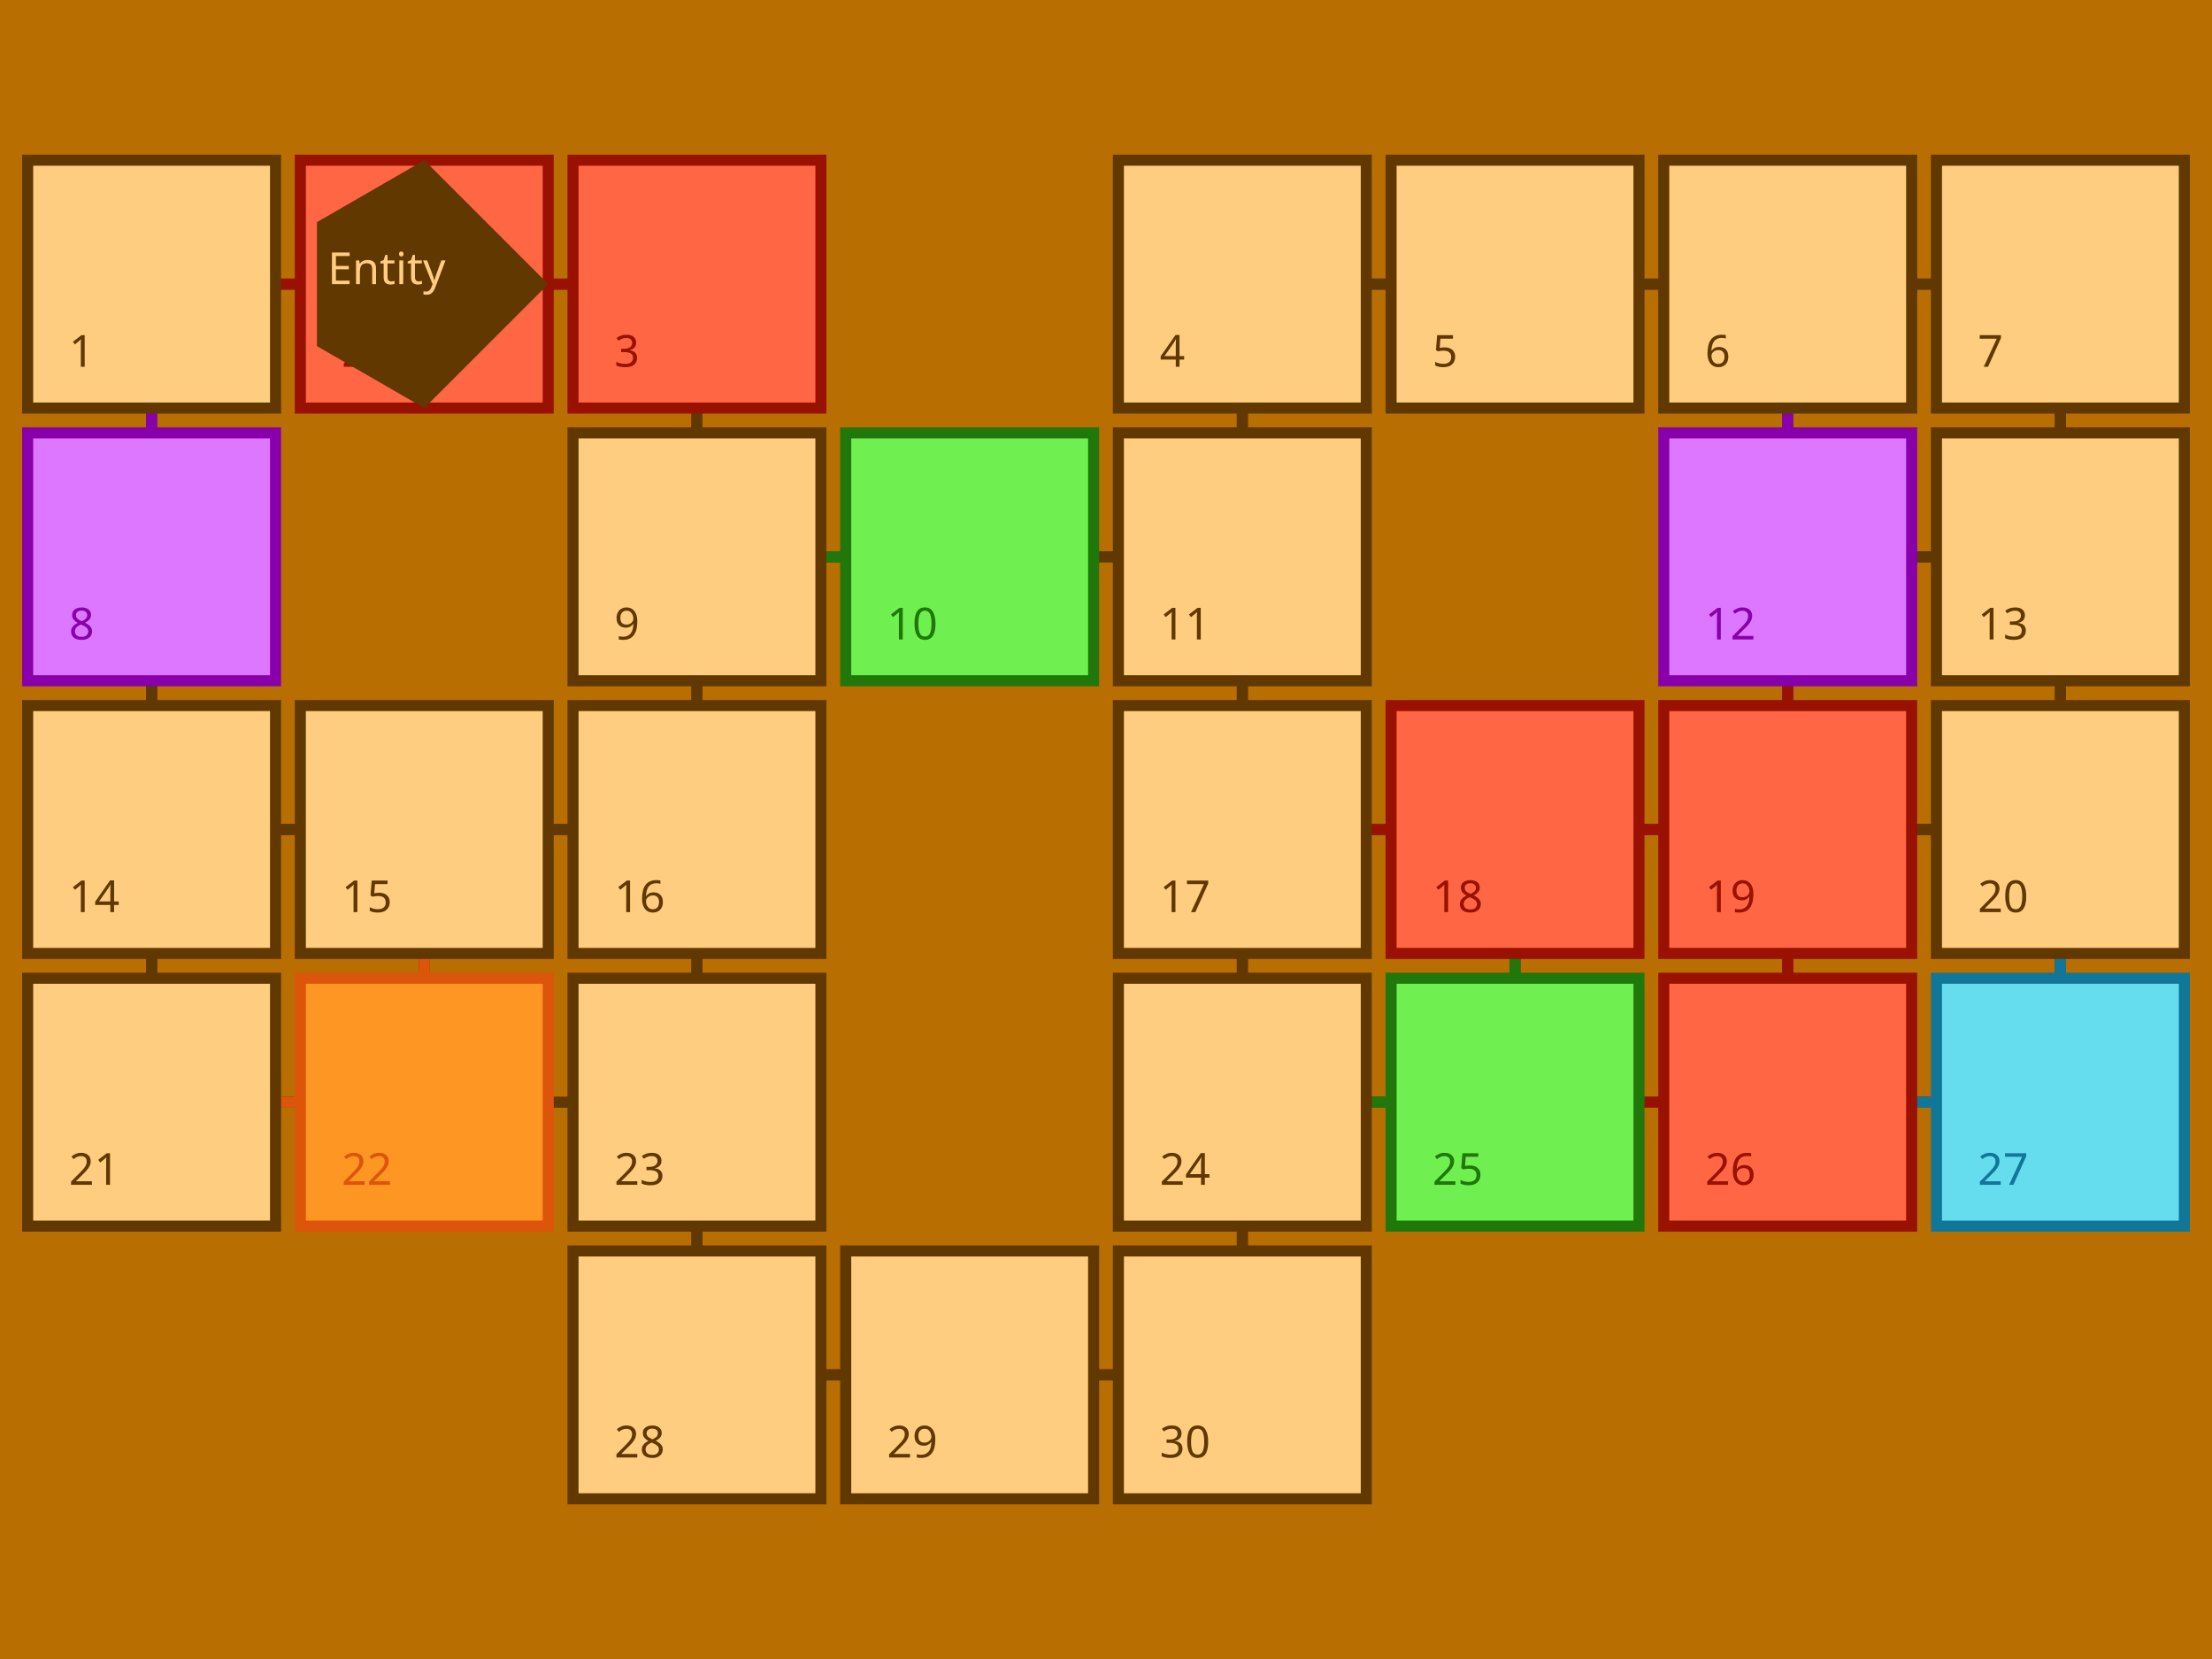
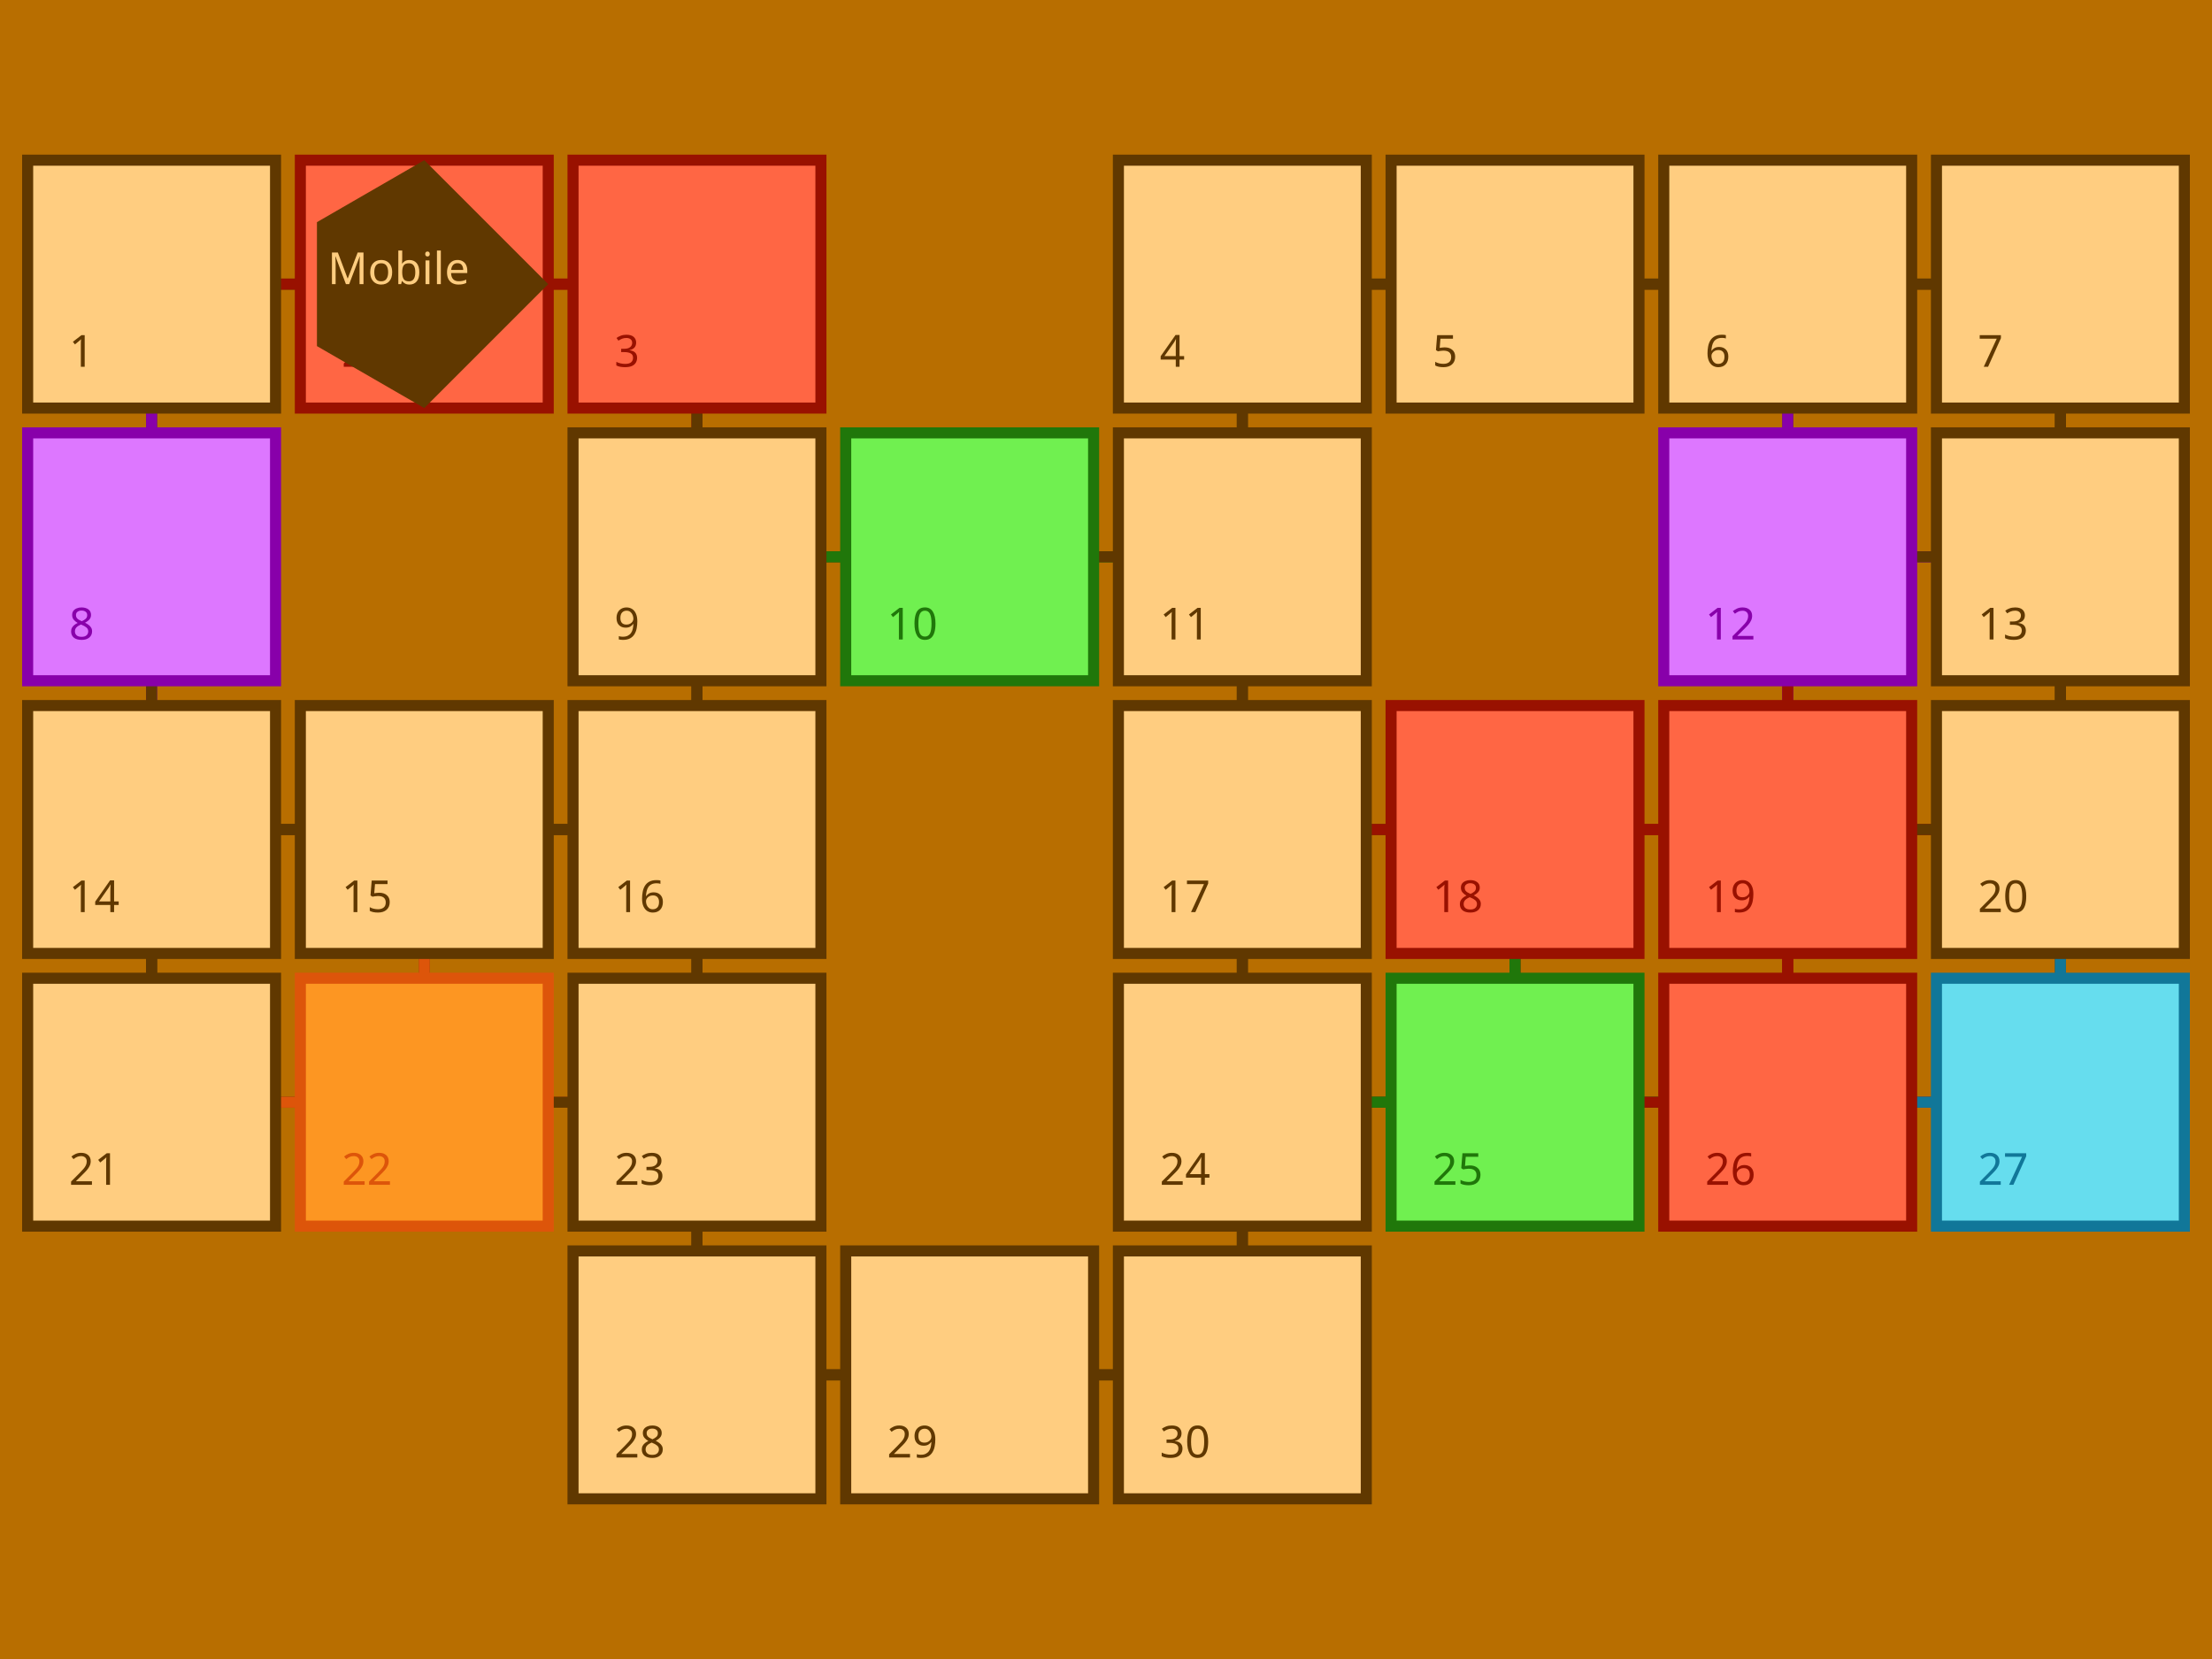
<svg width="800" height="600">
  <polygon points="0,0 0,600 800,600 800,0" fill="#b86e00" />
  <circle r="4" cx="54.828" cy="102.759" fill="#603800" />
  <circle r="4" cx="153.448" cy="102.759" fill="#991100" />
  <circle r="4" cx="252.069" cy="102.759" fill="#991100" />
  <circle r="4" cx="449.31" cy="102.759" fill="#603800" />
  <circle r="4" cx="547.931" cy="102.759" fill="#603800" />
  <circle r="4" cx="646.552" cy="102.759" fill="#603800" />
  <circle r="4" cx="745.172" cy="102.759" fill="#603800" />
  <circle r="4" cx="54.828" cy="201.379" fill="#8800aa" />
  <circle r="4" cx="252.069" cy="201.379" fill="#603800" />
  <circle r="4" cx="350.69" cy="201.379" fill="#20770a" />
  <circle r="4" cx="449.31" cy="201.379" fill="#603800" />
  <circle r="4" cx="646.552" cy="201.379" fill="#8800aa" />
  <circle r="4" cx="745.172" cy="201.379" fill="#603800" />
  <circle r="4" cx="54.828" cy="300.0" fill="#603800" />
  <circle r="4" cx="153.448" cy="300.0" fill="#603800" />
  <circle r="4" cx="252.069" cy="300.0" fill="#603800" />
  <circle r="4" cx="449.31" cy="300.0" fill="#603800" />
  <circle r="4" cx="547.931" cy="300.0" fill="#991100" />
  <circle r="4" cx="646.552" cy="300.0" fill="#991100" />
  <circle r="4" cx="745.172" cy="300.0" fill="#603800" />
  <circle r="4" cx="54.828" cy="398.621" fill="#603800" />
  <circle r="4" cx="153.448" cy="398.621" fill="#dd550a" />
  <circle r="4" cx="252.069" cy="398.621" fill="#603800" />
  <circle r="4" cx="449.31" cy="398.621" fill="#603800" />
  <circle r="4" cx="547.931" cy="398.621" fill="#20770a" />
  <circle r="4" cx="646.552" cy="398.621" fill="#991100" />
  <circle r="4" cx="745.172" cy="398.621" fill="#117799" />
  <circle r="4" cx="252.069" cy="497.241" fill="#603800" />
  <circle r="4" cx="350.69" cy="497.241" fill="#603800" />
  <circle r="4" cx="449.31" cy="497.241" fill="#603800" />
  <line x1="54.828" y1="102.759" x2="153.448" y2="102.759" style="stroke:#603800;stroke-width:4" />
  <line x1="54.828" y1="102.759" x2="54.828" y2="201.379" style="stroke:#603800;stroke-width:4" />
  <line x1="153.448" y1="102.759" x2="54.828" y2="102.759" style="stroke:#991100;stroke-width:4" />
  <line x1="153.448" y1="102.759" x2="252.069" y2="102.759" style="stroke:#991100;stroke-width:4" />
  <line x1="252.069" y1="102.759" x2="153.448" y2="102.759" style="stroke:#991100;stroke-width:4" />
  <line x1="252.069" y1="102.759" x2="252.069" y2="201.379" style="stroke:#991100;stroke-width:4" />
  <line x1="449.31" y1="102.759" x2="547.931" y2="102.759" style="stroke:#603800;stroke-width:4" />
  <line x1="449.31" y1="102.759" x2="449.31" y2="201.379" style="stroke:#603800;stroke-width:4" />
  <line x1="547.931" y1="102.759" x2="449.31" y2="102.759" style="stroke:#603800;stroke-width:4" />
  <line x1="547.931" y1="102.759" x2="646.552" y2="102.759" style="stroke:#603800;stroke-width:4" />
  <line x1="646.552" y1="102.759" x2="547.931" y2="102.759" style="stroke:#603800;stroke-width:4" />
  <line x1="646.552" y1="102.759" x2="745.172" y2="102.759" style="stroke:#603800;stroke-width:4" />
  <line x1="646.552" y1="102.759" x2="646.552" y2="201.379" style="stroke:#603800;stroke-width:4" />
  <line x1="745.172" y1="102.759" x2="646.552" y2="102.759" style="stroke:#603800;stroke-width:4" />
  <line x1="745.172" y1="102.759" x2="745.172" y2="201.379" style="stroke:#603800;stroke-width:4" />
  <line x1="54.828" y1="201.379" x2="54.828" y2="102.759" style="stroke:#8800aa;stroke-width:4" />
  <line x1="54.828" y1="201.379" x2="54.828" y2="300.0" style="stroke:#8800aa;stroke-width:4" />
  <line x1="252.069" y1="201.379" x2="252.069" y2="102.759" style="stroke:#603800;stroke-width:4" />
  <line x1="252.069" y1="201.379" x2="350.69" y2="201.379" style="stroke:#603800;stroke-width:4" />
  <line x1="252.069" y1="201.379" x2="252.069" y2="300.0" style="stroke:#603800;stroke-width:4" />
  <line x1="350.69" y1="201.379" x2="252.069" y2="201.379" style="stroke:#20770a;stroke-width:4" />
  <line x1="350.69" y1="201.379" x2="449.31" y2="201.379" style="stroke:#20770a;stroke-width:4" />
  <line x1="449.31" y1="201.379" x2="449.31" y2="102.759" style="stroke:#603800;stroke-width:4" />
  <line x1="449.31" y1="201.379" x2="350.69" y2="201.379" style="stroke:#603800;stroke-width:4" />
  <line x1="449.31" y1="201.379" x2="449.31" y2="300.0" style="stroke:#603800;stroke-width:4" />
  <line x1="646.552" y1="201.379" x2="646.552" y2="102.759" style="stroke:#8800aa;stroke-width:4" />
  <line x1="646.552" y1="201.379" x2="745.172" y2="201.379" style="stroke:#8800aa;stroke-width:4" />
  <line x1="646.552" y1="201.379" x2="646.552" y2="300.0" style="stroke:#8800aa;stroke-width:4" />
  <line x1="745.172" y1="201.379" x2="745.172" y2="102.759" style="stroke:#603800;stroke-width:4" />
  <line x1="745.172" y1="201.379" x2="646.552" y2="201.379" style="stroke:#603800;stroke-width:4" />
  <line x1="745.172" y1="201.379" x2="745.172" y2="300.0" style="stroke:#603800;stroke-width:4" />
  <line x1="54.828" y1="300.0" x2="54.828" y2="201.379" style="stroke:#603800;stroke-width:4" />
  <line x1="54.828" y1="300.0" x2="153.448" y2="300.0" style="stroke:#603800;stroke-width:4" />
  <line x1="54.828" y1="300.0" x2="54.828" y2="398.621" style="stroke:#603800;stroke-width:4" />
  <line x1="153.448" y1="300.0" x2="54.828" y2="300.0" style="stroke:#603800;stroke-width:4" />
  <line x1="153.448" y1="300.0" x2="252.069" y2="300.0" style="stroke:#603800;stroke-width:4" />
  <line x1="153.448" y1="300.0" x2="153.448" y2="398.621" style="stroke:#603800;stroke-width:4" />
  <line x1="252.069" y1="300.0" x2="252.069" y2="201.379" style="stroke:#603800;stroke-width:4" />
  <line x1="252.069" y1="300.0" x2="153.448" y2="300.0" style="stroke:#603800;stroke-width:4" />
  <line x1="252.069" y1="300.0" x2="252.069" y2="398.621" style="stroke:#603800;stroke-width:4" />
  <line x1="449.31" y1="300.0" x2="449.31" y2="201.379" style="stroke:#603800;stroke-width:4" />
  <line x1="449.31" y1="300.0" x2="547.931" y2="300.0" style="stroke:#603800;stroke-width:4" />
  <line x1="449.31" y1="300.0" x2="449.31" y2="398.621" style="stroke:#603800;stroke-width:4" />
  <line x1="547.931" y1="300.0" x2="449.31" y2="300.0" style="stroke:#991100;stroke-width:4" />
  <line x1="547.931" y1="300.0" x2="646.552" y2="300.0" style="stroke:#991100;stroke-width:4" />
  <line x1="547.931" y1="300.0" x2="547.931" y2="398.621" style="stroke:#991100;stroke-width:4" />
  <line x1="646.552" y1="300.0" x2="646.552" y2="201.379" style="stroke:#991100;stroke-width:4" />
  <line x1="646.552" y1="300.0" x2="547.931" y2="300.0" style="stroke:#991100;stroke-width:4" />
  <line x1="646.552" y1="300.0" x2="745.172" y2="300.0" style="stroke:#991100;stroke-width:4" />
  <line x1="646.552" y1="300.0" x2="646.552" y2="398.621" style="stroke:#991100;stroke-width:4" />
  <line x1="745.172" y1="300.0" x2="745.172" y2="201.379" style="stroke:#603800;stroke-width:4" />
  <line x1="745.172" y1="300.0" x2="646.552" y2="300.0" style="stroke:#603800;stroke-width:4" />
  <line x1="745.172" y1="300.0" x2="745.172" y2="398.621" style="stroke:#603800;stroke-width:4" />
  <line x1="54.828" y1="398.621" x2="54.828" y2="300.0" style="stroke:#603800;stroke-width:4" />
  <line x1="54.828" y1="398.621" x2="153.448" y2="398.621" style="stroke:#603800;stroke-width:4" />
  <line x1="153.448" y1="398.621" x2="153.448" y2="300.0" style="stroke:#dd550a;stroke-width:4" />
  <line x1="153.448" y1="398.621" x2="54.828" y2="398.621" style="stroke:#dd550a;stroke-width:4" />
  <line x1="153.448" y1="398.621" x2="252.069" y2="398.621" style="stroke:#dd550a;stroke-width:4" />
  <line x1="252.069" y1="398.621" x2="252.069" y2="300.0" style="stroke:#603800;stroke-width:4" />
  <line x1="252.069" y1="398.621" x2="153.448" y2="398.621" style="stroke:#603800;stroke-width:4" />
  <line x1="252.069" y1="398.621" x2="252.069" y2="497.241" style="stroke:#603800;stroke-width:4" />
  <line x1="449.31" y1="398.621" x2="449.31" y2="300.0" style="stroke:#603800;stroke-width:4" />
  <line x1="449.31" y1="398.621" x2="547.931" y2="398.621" style="stroke:#603800;stroke-width:4" />
  <line x1="449.31" y1="398.621" x2="449.31" y2="497.241" style="stroke:#603800;stroke-width:4" />
  <line x1="547.931" y1="398.621" x2="547.931" y2="300.0" style="stroke:#20770a;stroke-width:4" />
  <line x1="547.931" y1="398.621" x2="449.31" y2="398.621" style="stroke:#20770a;stroke-width:4" />
  <line x1="547.931" y1="398.621" x2="646.552" y2="398.621" style="stroke:#20770a;stroke-width:4" />
  <line x1="646.552" y1="398.621" x2="646.552" y2="300.0" style="stroke:#991100;stroke-width:4" />
  <line x1="646.552" y1="398.621" x2="547.931" y2="398.621" style="stroke:#991100;stroke-width:4" />
  <line x1="646.552" y1="398.621" x2="745.172" y2="398.621" style="stroke:#991100;stroke-width:4" />
  <line x1="745.172" y1="398.621" x2="745.172" y2="300.0" style="stroke:#117799;stroke-width:4" />
  <line x1="745.172" y1="398.621" x2="646.552" y2="398.621" style="stroke:#117799;stroke-width:4" />
  <line x1="252.069" y1="497.241" x2="252.069" y2="398.621" style="stroke:#603800;stroke-width:4" />
  <line x1="252.069" y1="497.241" x2="350.69" y2="497.241" style="stroke:#603800;stroke-width:4" />
  <line x1="350.69" y1="497.241" x2="252.069" y2="497.241" style="stroke:#603800;stroke-width:4" />
  <line x1="350.69" y1="497.241" x2="449.31" y2="497.241" style="stroke:#603800;stroke-width:4" />
  <line x1="449.31" y1="497.241" x2="449.31" y2="398.621" style="stroke:#603800;stroke-width:4" />
  <line x1="449.31" y1="497.241" x2="350.69" y2="497.241" style="stroke:#603800;stroke-width:4" />
  <polygon points="10.0,147.586 10.0,57.931 99.655,57.931 99.655,147.586" style="fill:#ffcd80;stroke:#603800;stroke-width:4" />
  <polygon points="108.621,147.586 108.621,57.931 198.276,57.931 198.276,147.586" style="fill:#ff6644;stroke:#991100;stroke-width:4" />
  <polygon points="207.241,147.586 207.241,57.931 296.897,57.931 296.897,147.586" style="fill:#ff6644;stroke:#991100;stroke-width:4" />
  <polygon points="404.483,147.586 404.483,57.931 494.138,57.931 494.138,147.586" style="fill:#ffcd80;stroke:#603800;stroke-width:4" />
  <polygon points="503.103,147.586 503.103,57.931 592.759,57.931 592.759,147.586" style="fill:#ffcd80;stroke:#603800;stroke-width:4" />
  <polygon points="601.724,147.586 601.724,57.931 691.379,57.931 691.379,147.586" style="fill:#ffcd80;stroke:#603800;stroke-width:4" />
  <polygon points="700.345,147.586 700.345,57.931 790.0,57.931 790.0,147.586" style="fill:#ffcd80;stroke:#603800;stroke-width:4" />
  <polygon points="10.0,246.207 10.0,156.552 99.655,156.552 99.655,246.207" style="fill:#dd77ff;stroke:#8800aa;stroke-width:4" />
  <polygon points="207.241,246.207 207.241,156.552 296.897,156.552 296.897,246.207" style="fill:#ffcd80;stroke:#603800;stroke-width:4" />
  <polygon points="305.862,246.207 305.862,156.552 395.517,156.552 395.517,246.207" style="fill:#70f050;stroke:#20770a;stroke-width:4" />
  <polygon points="404.483,246.207 404.483,156.552 494.138,156.552 494.138,246.207" style="fill:#ffcd80;stroke:#603800;stroke-width:4" />
  <polygon points="601.724,246.207 601.724,156.552 691.379,156.552 691.379,246.207" style="fill:#dd77ff;stroke:#8800aa;stroke-width:4" />
  <polygon points="700.345,246.207 700.345,156.552 790.0,156.552 790.0,246.207" style="fill:#ffcd80;stroke:#603800;stroke-width:4" />
  <polygon points="10.0,344.828 10.0,255.172 99.655,255.172 99.655,344.828" style="fill:#ffcd80;stroke:#603800;stroke-width:4" />
  <polygon points="108.621,344.828 108.621,255.172 198.276,255.172 198.276,344.828" style="fill:#ffcd80;stroke:#603800;stroke-width:4" />
  <polygon points="207.241,344.828 207.241,255.172 296.897,255.172 296.897,344.828" style="fill:#ffcd80;stroke:#603800;stroke-width:4" />
  <polygon points="404.483,344.828 404.483,255.172 494.138,255.172 494.138,344.828" style="fill:#ffcd80;stroke:#603800;stroke-width:4" />
  <polygon points="503.103,344.828 503.103,255.172 592.759,255.172 592.759,344.828" style="fill:#ff6644;stroke:#991100;stroke-width:4" />
  <polygon points="601.724,344.828 601.724,255.172 691.379,255.172 691.379,344.828" style="fill:#ff6644;stroke:#991100;stroke-width:4" />
  <polygon points="700.345,344.828 700.345,255.172 790.0,255.172 790.0,344.828" style="fill:#ffcd80;stroke:#603800;stroke-width:4" />
  <polygon points="10.0,443.448 10.0,353.793 99.655,353.793 99.655,443.448" style="fill:#ffcd80;stroke:#603800;stroke-width:4" />
  <polygon points="108.621,443.448 108.621,353.793 198.276,353.793 198.276,443.448" style="fill:#fd9622;stroke:#dd550a;stroke-width:4" />
  <polygon points="207.241,443.448 207.241,353.793 296.897,353.793 296.897,443.448" style="fill:#ffcd80;stroke:#603800;stroke-width:4" />
  <polygon points="404.483,443.448 404.483,353.793 494.138,353.793 494.138,443.448" style="fill:#ffcd80;stroke:#603800;stroke-width:4" />
  <polygon points="503.103,443.448 503.103,353.793 592.759,353.793 592.759,443.448" style="fill:#70f050;stroke:#20770a;stroke-width:4" />
  <polygon points="601.724,443.448 601.724,353.793 691.379,353.793 691.379,443.448" style="fill:#ff6644;stroke:#991100;stroke-width:4" />
  <polygon points="700.345,443.448 700.345,353.793 790.0,353.793 790.0,443.448" style="fill:#66ddee;stroke:#117799;stroke-width:4" />
  <polygon points="207.241,542.069 207.241,452.414 296.897,452.414 296.897,542.069" style="fill:#ffcd80;stroke:#603800;stroke-width:4" />
  <polygon points="305.862,542.069 305.862,452.414 395.517,452.414 395.517,542.069" style="fill:#ffcd80;stroke:#603800;stroke-width:4" />
  <polygon points="404.483,542.069 404.483,452.414 494.138,452.414 494.138,542.069" style="fill:#ffcd80;stroke:#603800;stroke-width:4" />
  <text x="24.943" y="132.644" fill="#603800" font-family="Verdana" font-size="16">1</text>" /&gt;
<text x="123.563" y="132.644" fill="#991100" font-family="Verdana" font-size="16">2</text>" /&gt;
<text x="222.184" y="132.644" fill="#991100" font-family="Verdana" font-size="16">3</text>" /&gt;
<text x="419.425" y="132.644" fill="#603800" font-family="Verdana" font-size="16">4</text>" /&gt;
<text x="518.046" y="132.644" fill="#603800" font-family="Verdana" font-size="16">5</text>" /&gt;
<text x="616.667" y="132.644" fill="#603800" font-family="Verdana" font-size="16">6</text>" /&gt;
<text x="715.287" y="132.644" fill="#603800" font-family="Verdana" font-size="16">7</text>" /&gt;
<text x="24.943" y="231.264" fill="#8800aa" font-family="Verdana" font-size="16">8</text>" /&gt;
<text x="222.184" y="231.264" fill="#603800" font-family="Verdana" font-size="16">9</text>" /&gt;
<text x="320.805" y="231.264" fill="#20770a" font-family="Verdana" font-size="16">10</text>" /&gt;
<text x="419.425" y="231.264" fill="#603800" font-family="Verdana" font-size="16">11</text>" /&gt;
<text x="616.667" y="231.264" fill="#8800aa" font-family="Verdana" font-size="16">12</text>" /&gt;
<text x="715.287" y="231.264" fill="#603800" font-family="Verdana" font-size="16">13</text>" /&gt;
<text x="24.943" y="329.885" fill="#603800" font-family="Verdana" font-size="16">14</text>" /&gt;
<text x="123.563" y="329.885" fill="#603800" font-family="Verdana" font-size="16">15</text>" /&gt;
<text x="222.184" y="329.885" fill="#603800" font-family="Verdana" font-size="16">16</text>" /&gt;
<text x="419.425" y="329.885" fill="#603800" font-family="Verdana" font-size="16">17</text>" /&gt;
<text x="518.046" y="329.885" fill="#991100" font-family="Verdana" font-size="16">18</text>" /&gt;
<text x="616.667" y="329.885" fill="#991100" font-family="Verdana" font-size="16">19</text>" /&gt;
<text x="715.287" y="329.885" fill="#603800" font-family="Verdana" font-size="16">20</text>" /&gt;
<text x="24.943" y="428.506" fill="#603800" font-family="Verdana" font-size="16">21</text>" /&gt;
<text x="123.563" y="428.506" fill="#dd550a" font-family="Verdana" font-size="16">22</text>" /&gt;
<text x="222.184" y="428.506" fill="#603800" font-family="Verdana" font-size="16">23</text>" /&gt;
<text x="419.425" y="428.506" fill="#603800" font-family="Verdana" font-size="16">24</text>" /&gt;
<text x="518.046" y="428.506" fill="#20770a" font-family="Verdana" font-size="16">25</text>" /&gt;
<text x="616.667" y="428.506" fill="#991100" font-family="Verdana" font-size="16">26</text>" /&gt;
<text x="715.287" y="428.506" fill="#117799" font-family="Verdana" font-size="16">27</text>" /&gt;
<text x="222.184" y="527.126" fill="#603800" font-family="Verdana" font-size="16">28</text>" /&gt;
<text x="320.805" y="527.126" fill="#603800" font-family="Verdana" font-size="16">29</text>" /&gt;
<text x="419.425" y="527.126" fill="#603800" font-family="Verdana" font-size="16">30</text>" /&gt;
<polygon points="114.626,125.172 114.626,80.345 153.448,57.931 198.276,102.759 153.448,147.586" fill="#603800" />
-   <text x="118.509" y="102.759" fill="#ffcd80" font-family="Verdana" font-size="16">Entity</text>" /&gt;
+   <text x="118.509" y="102.759" fill="#ffcd80" font-family="Verdana" font-size="16">Mobile</text>" /&gt;
</svg>
